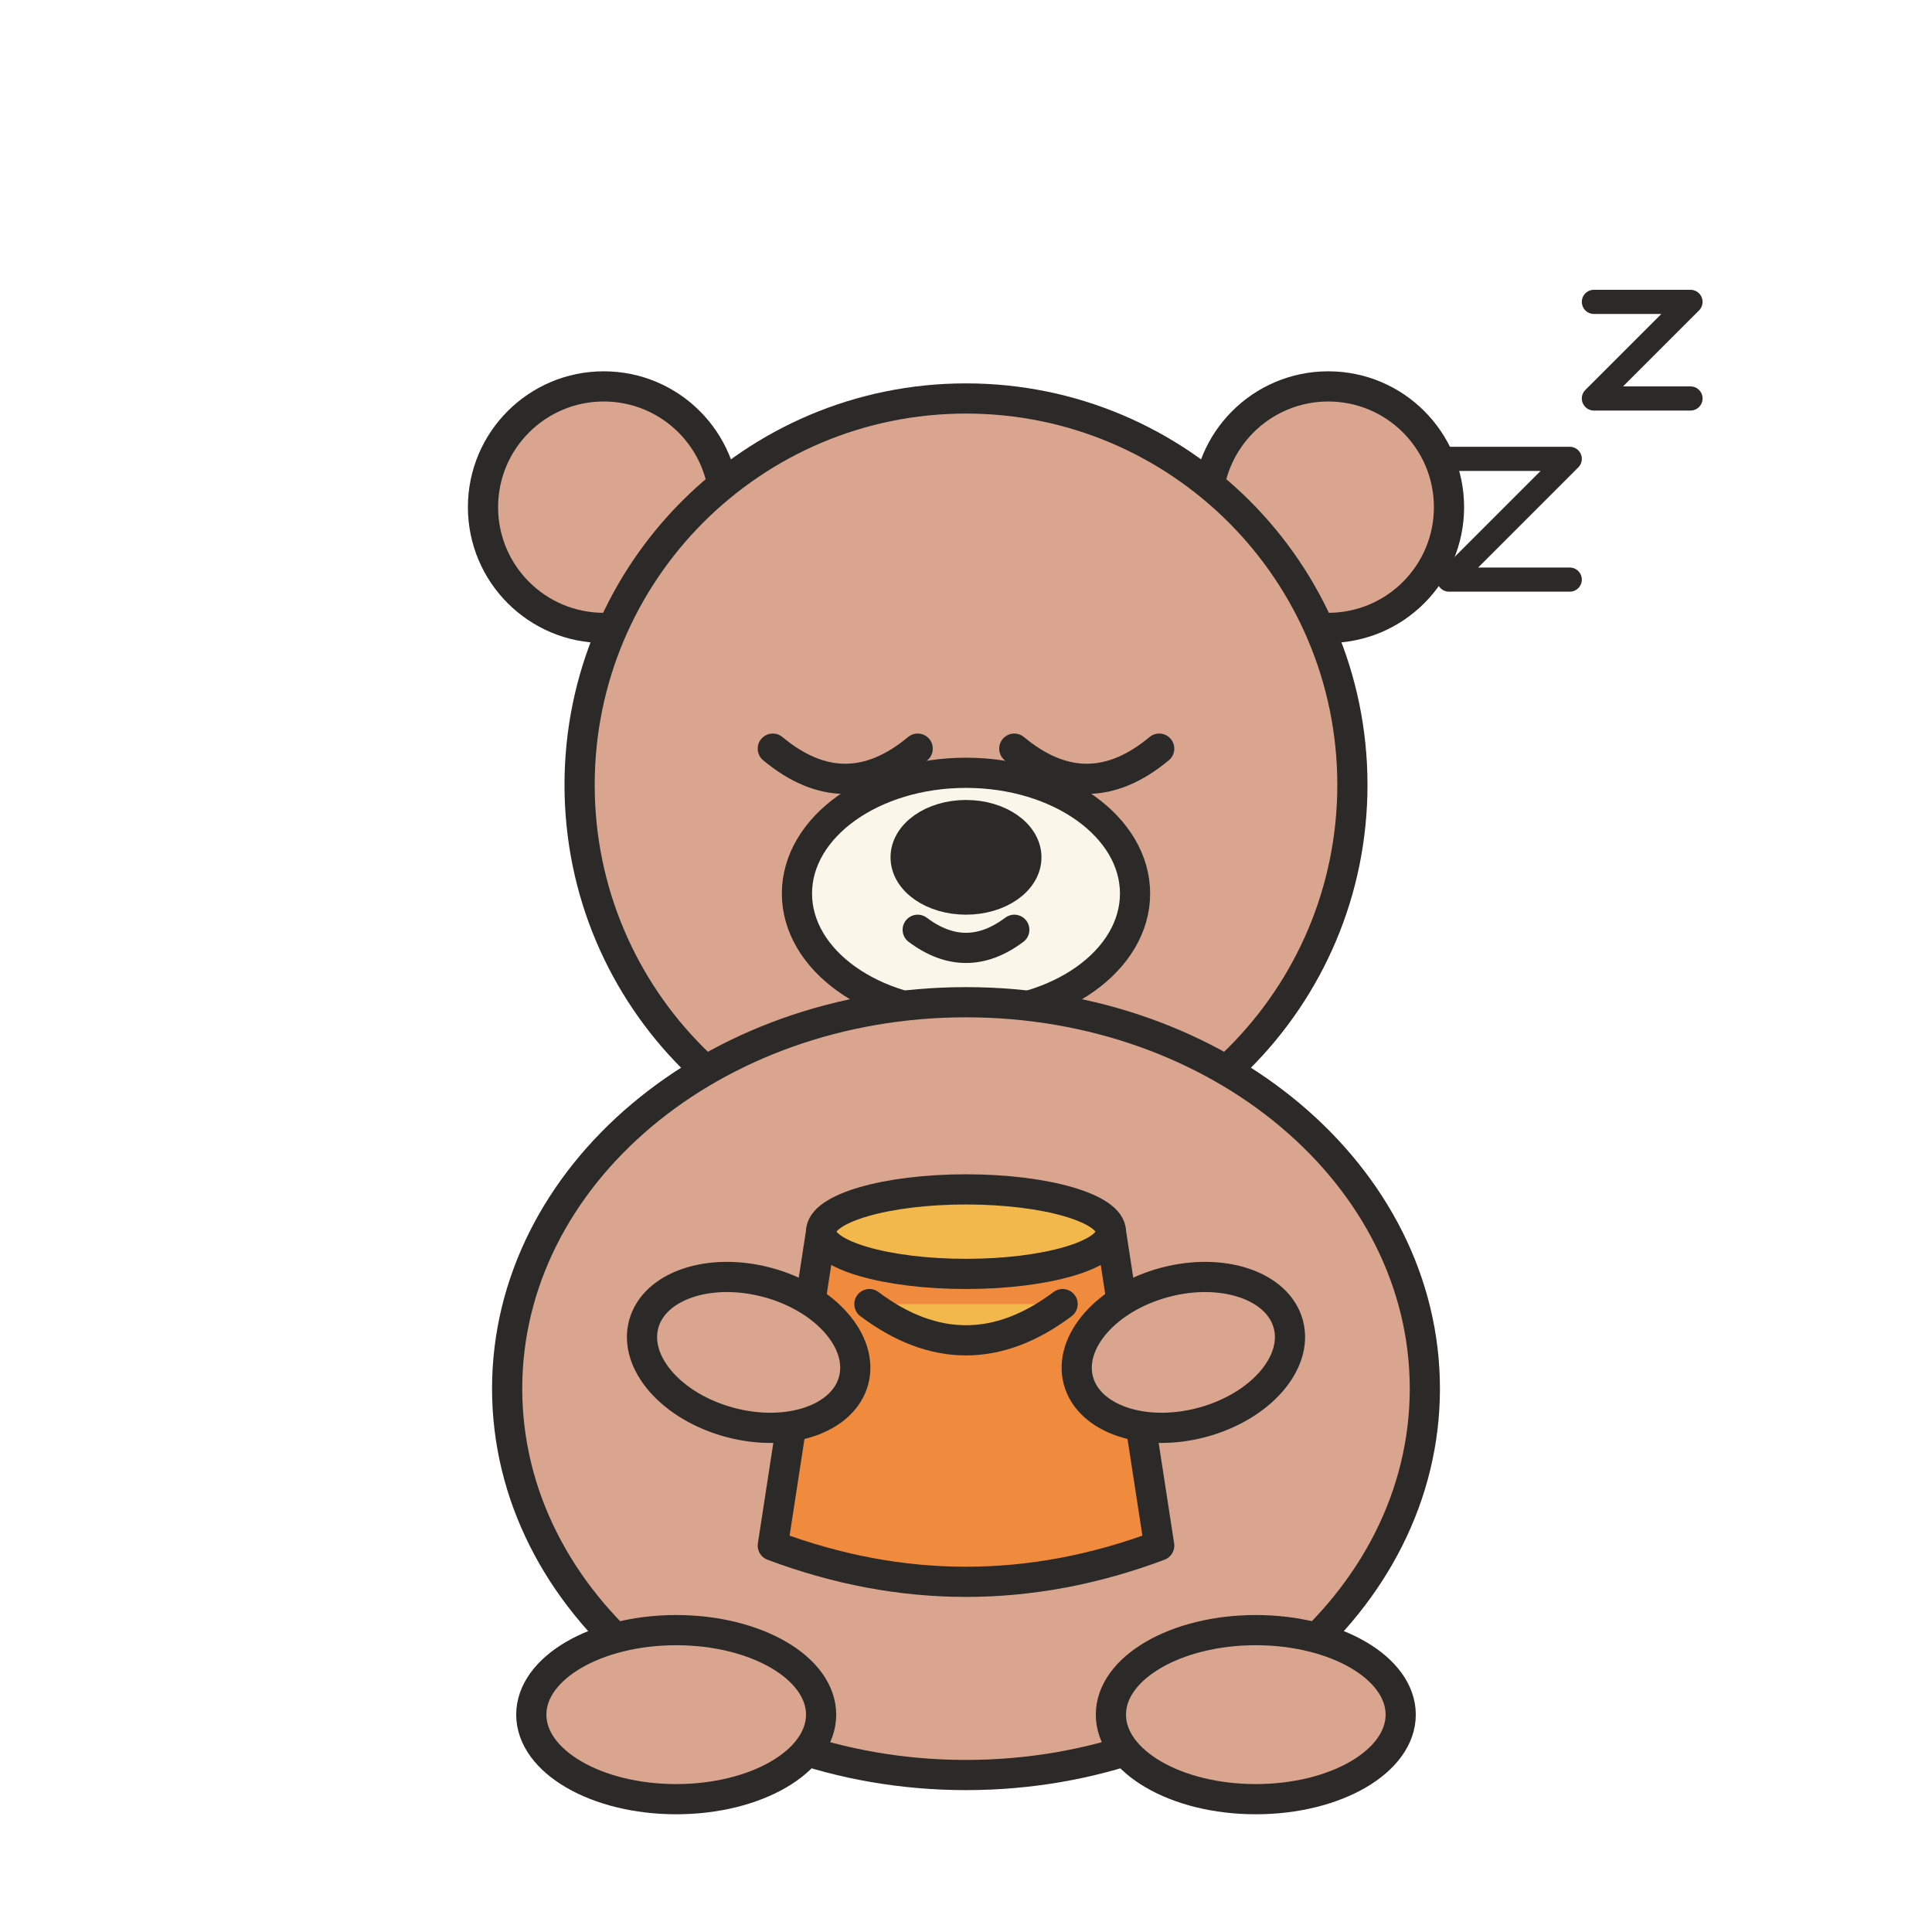
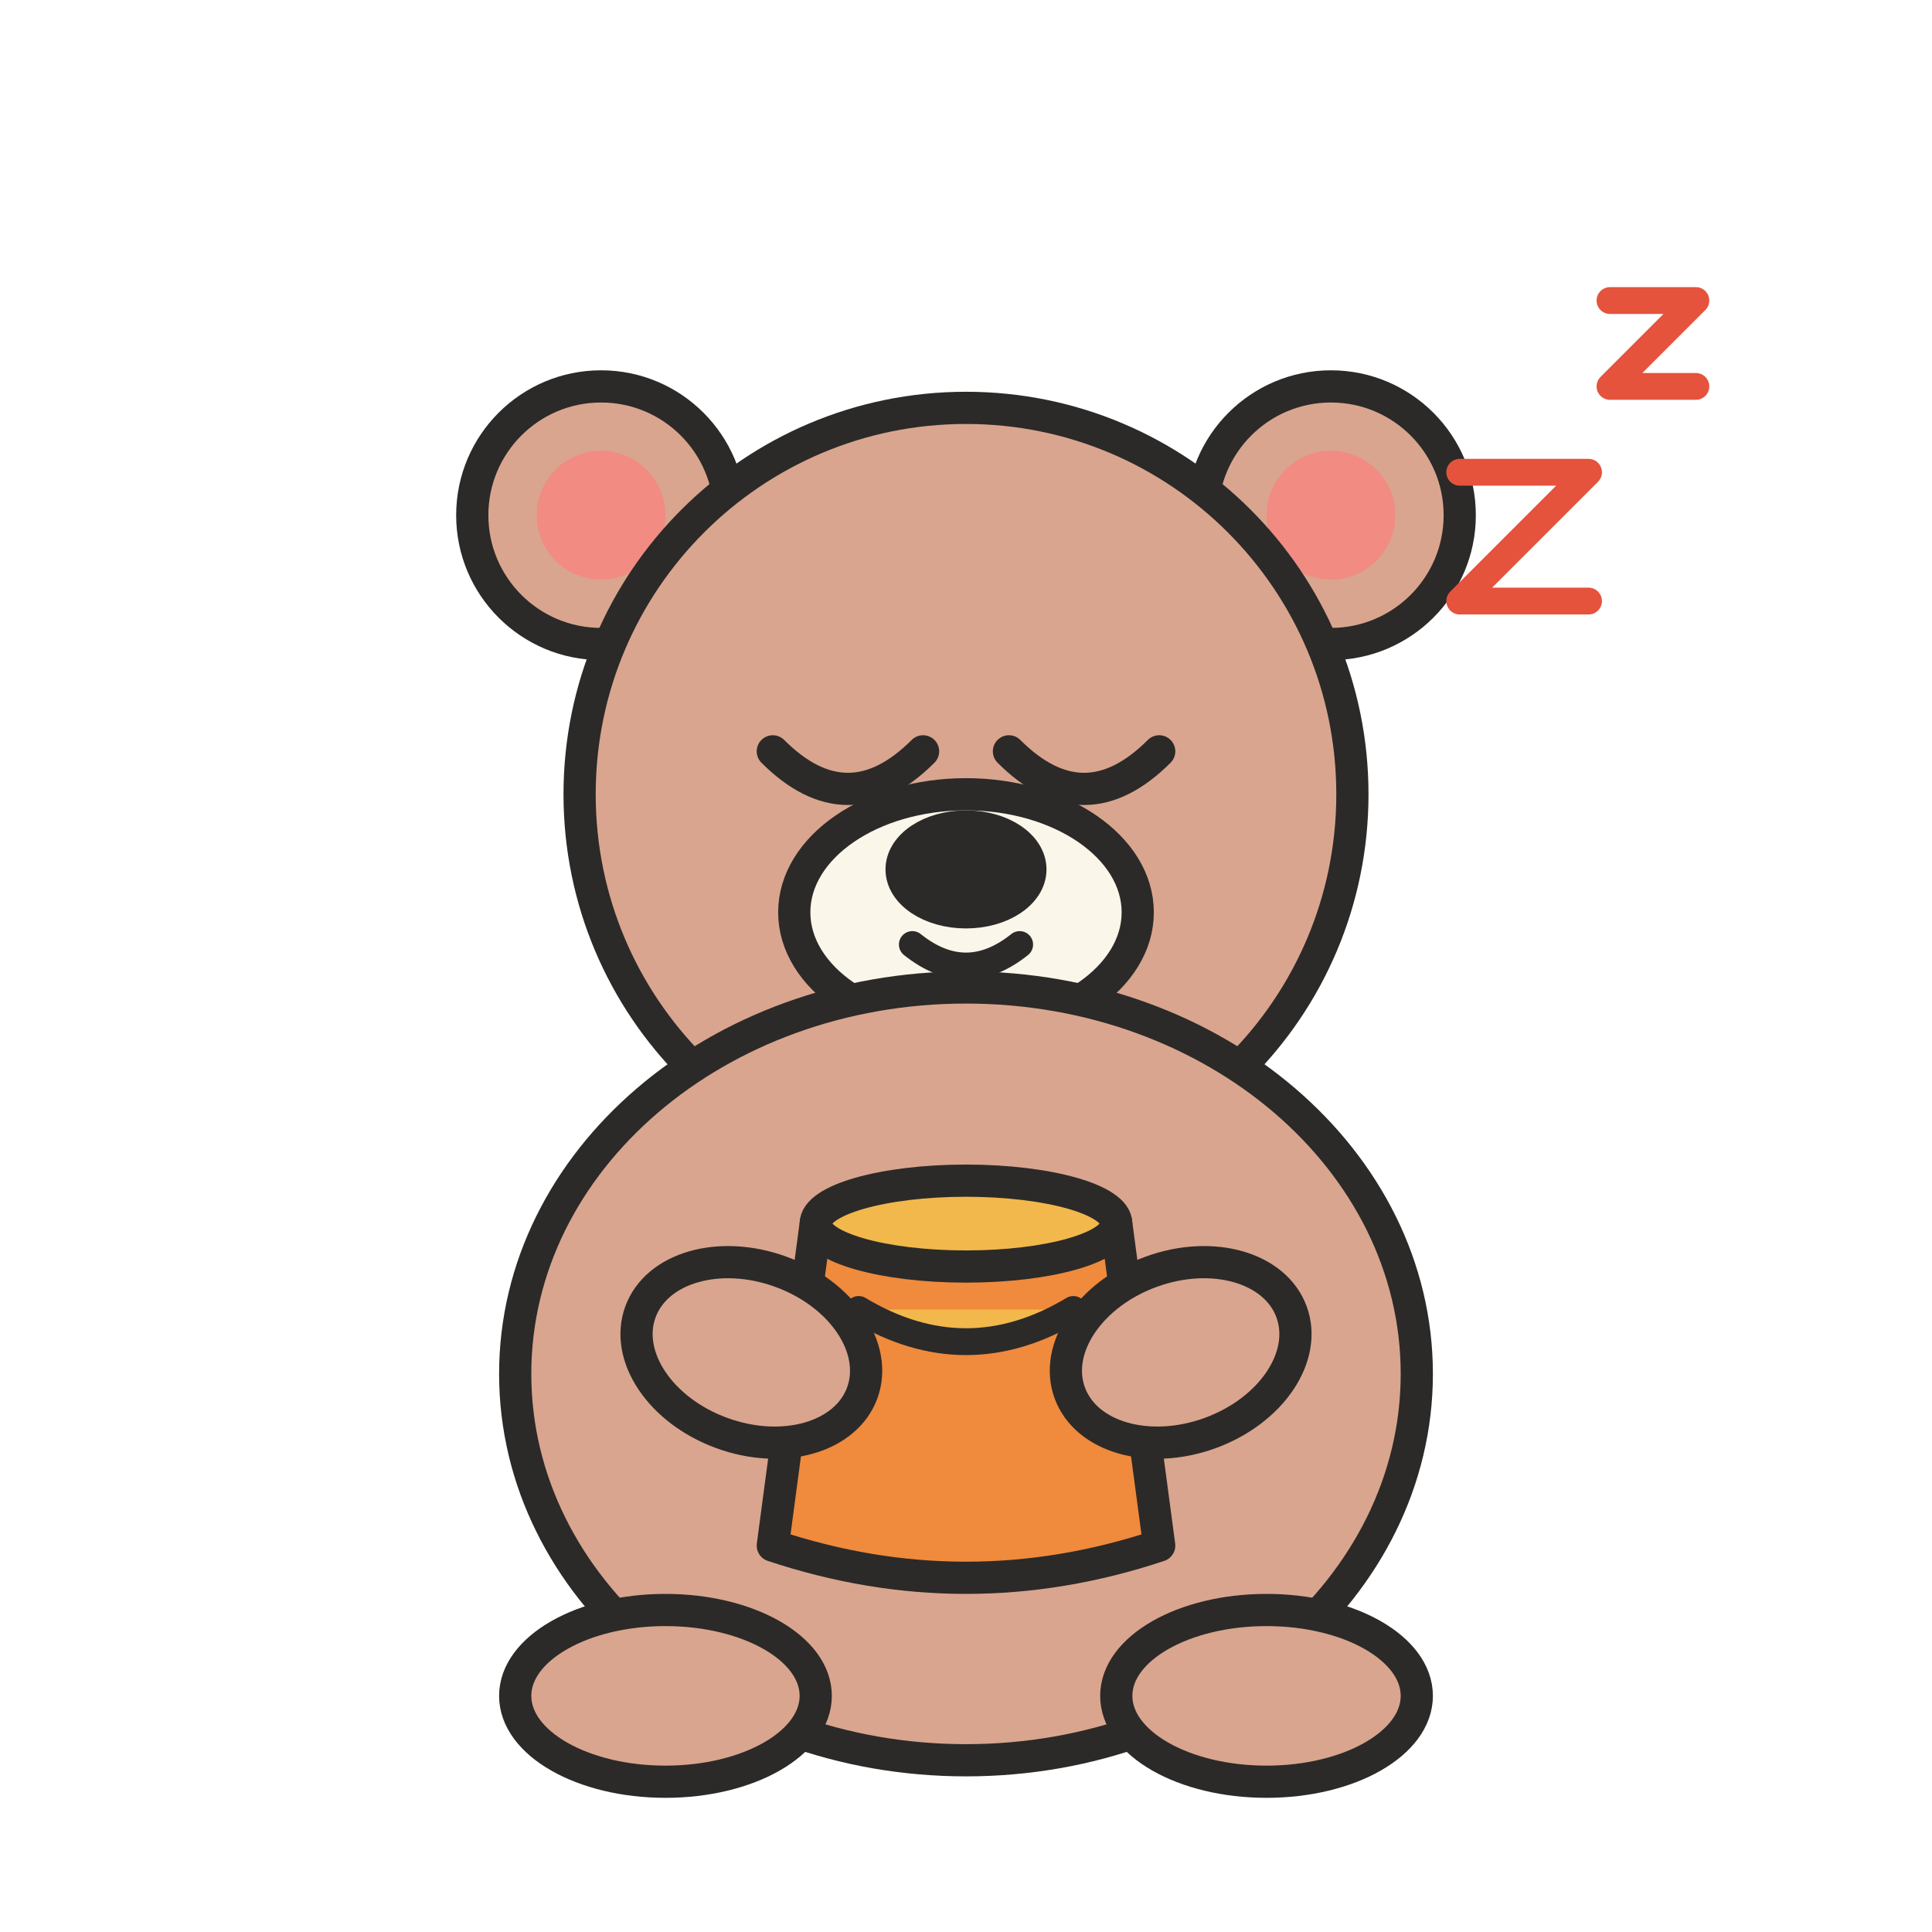
- <svg xmlns="http://www.w3.org/2000/svg" viewBox="0 0 160 160" width="100%" height="100%" fill="none" stroke="#2B2A28" stroke-width="2.5" stroke-linecap="round" stroke-linejoin="round">
-   <circle cx="50" cy="42" r="10" fill="#D9A58F" />
-   <circle cx="110" cy="42" r="10" fill="#D9A58F" />
-   <circle cx="80" cy="65" r="32" fill="#D9A58F" />
-   <path d="M64,62 Q70,67 76,62" />
-   <path d="M84,62 Q90,67 96,62" />
-   <ellipse cx="80" cy="74" rx="14" ry="10" fill="#FBF6EA" />
-   <ellipse cx="80" cy="71" rx="5" ry="3.5" fill="#2B2A28" />
-   <path d="M76,77 Q80,80 84,77" />
-   <ellipse cx="80" cy="115" rx="38" ry="32" fill="#D9A58F" />
-   <path d="M68,102 L92,102 L96,128 Q80,134 64,128 Z" fill="#F08A3C" />
-   <ellipse cx="80" cy="102" rx="12" ry="3.5" fill="#F2B84B" />
-   <path d="M72,108 Q80,114 88,108" fill="#F2B84B" stroke="#2B2A28" />
-   <ellipse cx="62" cy="112" rx="9" ry="6" fill="#D9A58F" transform="rotate(15 62 112)" />
-   <ellipse cx="98" cy="112" rx="9" ry="6" fill="#D9A58F" transform="rotate(-15 98 112)" />
-   <ellipse cx="56" cy="142" rx="12" ry="7" fill="#D9A58F" />
-   <ellipse cx="104" cy="142" rx="12" ry="7" fill="#D9A58F" />
-   <path d="M120,38 L130,38 L120,48 L130,48 M132,25 L140,25 L132,33 L140,33" stroke-width="2" />
+ <svg xmlns="http://www.w3.org/2000/svg" viewBox="0 0 180 180" width="100%" height="100%" fill="none" stroke="#2B2A28" stroke-width="3" stroke-linecap="round" stroke-linejoin="round">
+   <circle cx="56" cy="48" r="12" fill="#D9A58F" />
+   <circle cx="56" cy="48" r="6" fill="#F28B82" stroke="none" />
+   <circle cx="124" cy="48" r="12" fill="#D9A58F" />
+   <circle cx="124" cy="48" r="6" fill="#F28B82" stroke="none" />
+   <circle cx="90" cy="74" r="36" fill="#D9A58F" />
+   <path d="M72,70 Q79,77 86,70" stroke-width="3" />
+   <path d="M94,70 Q101,77 108,70" stroke-width="3" />
+   <ellipse cx="90" cy="85" rx="16" ry="11" fill="#FBF6EA" />
+   <ellipse cx="90" cy="81" rx="6" ry="4" fill="#2B2A28" />
+   <path d="M85,88 Q90,92 95,88" stroke-width="2.5" />
+   <ellipse cx="90" cy="128" rx="42" ry="36" fill="#D9A58F" />
+   <path d="M76,114 L104,114 L108,144 Q90,150 72,144 Z" fill="#F08A3C" />
+   <ellipse cx="90" cy="114" rx="14" ry="4" fill="#F2B84B" />
+   <path d="M80,122 Q90,128 100,122" fill="#F2B84B" stroke="#2B2A28" stroke-width="2.5" />
+   <ellipse cx="70" cy="126" rx="11" ry="8" fill="#D9A58F" transform="rotate(20 70 126)" />
+   <ellipse cx="110" cy="126" rx="11" ry="8" fill="#D9A58F" transform="rotate(-20 110 126)" />
+   <ellipse cx="62" cy="158" rx="14" ry="8" fill="#D9A58F" />
+   <ellipse cx="118" cy="158" rx="14" ry="8" fill="#D9A58F" />
+   <path d="M136,44 L148,44 L136,56 L148,56 M150,28 L158,28 L150,36 L158,36" stroke="#E5533D" stroke-width="2.5" />
</svg>
